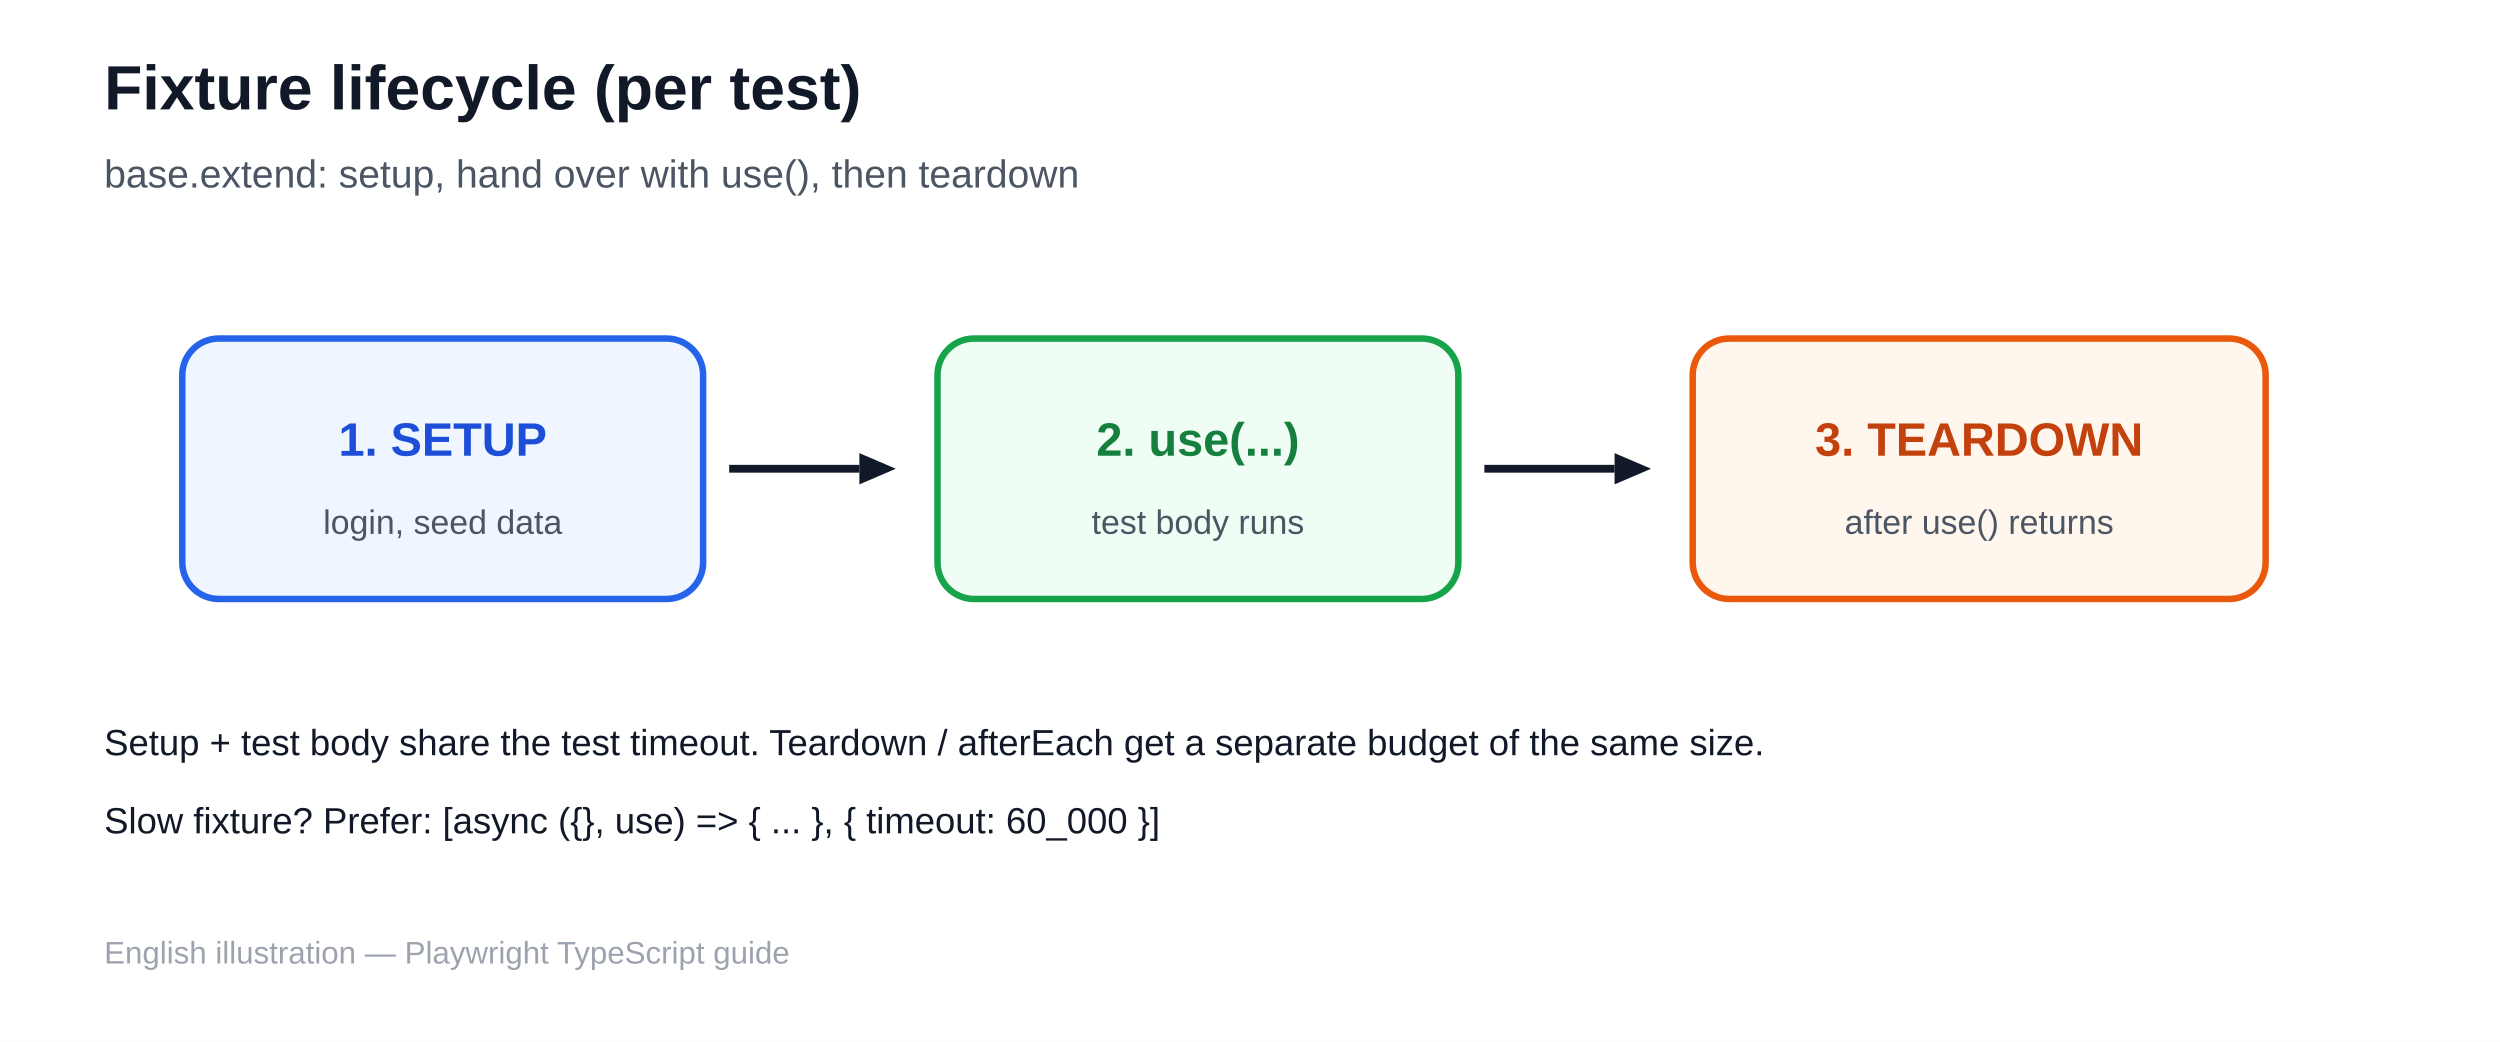
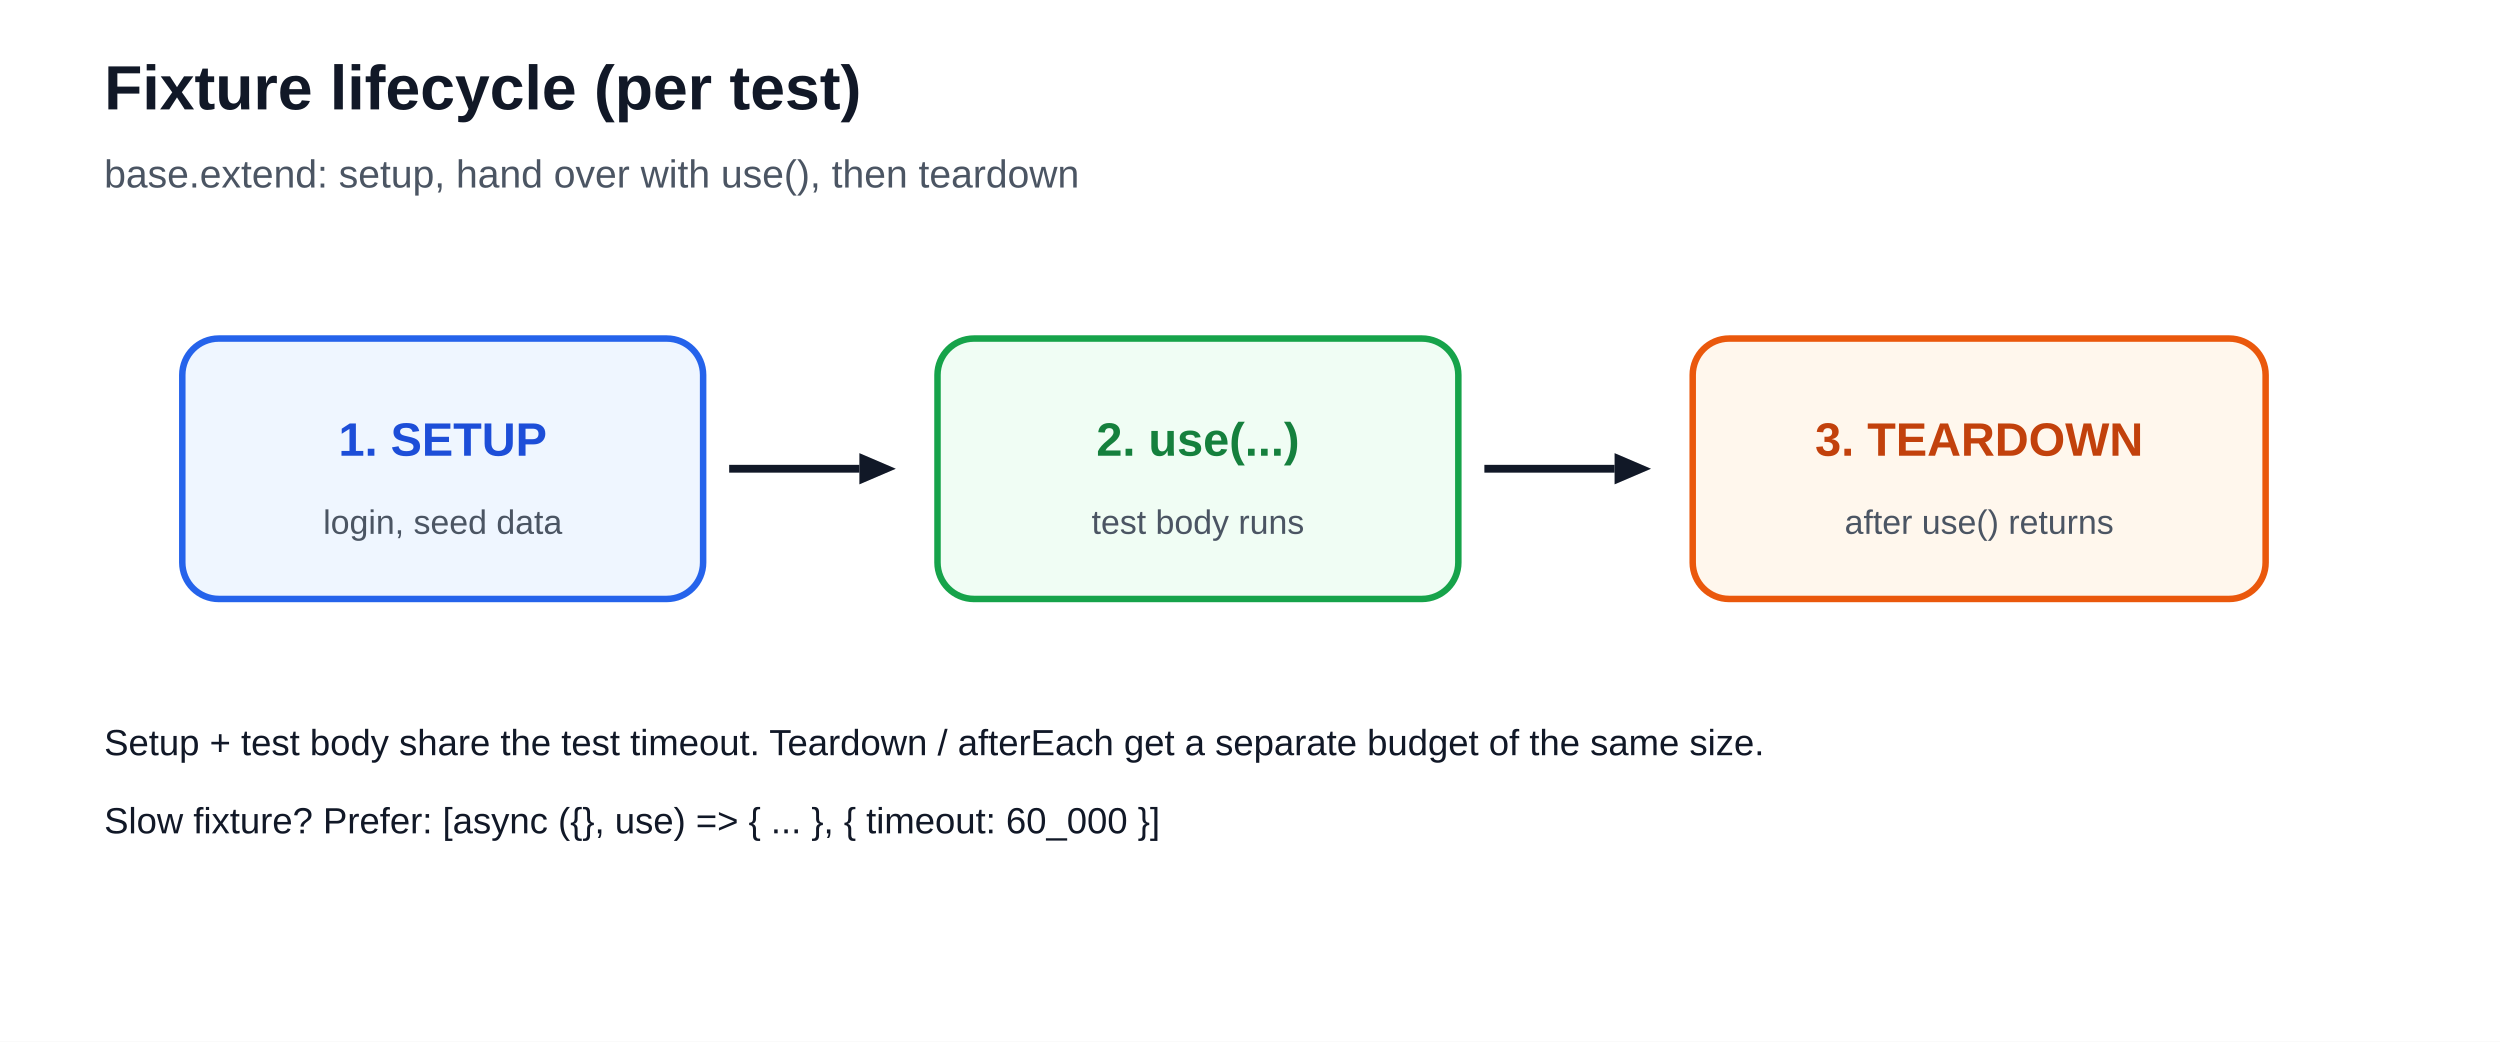
<svg xmlns="http://www.w3.org/2000/svg" width="960" height="400" viewBox="0 0 960 400" role="img" aria-label="Playwright fixture lifecycle setup use teardown">
  <rect width="960" height="400" fill="#ffffff" />
  <text x="40" y="42" fill="#111827" font-family="Segoe UI, Arial, sans-serif" font-size="24" font-weight="700">Fixture lifecycle (per test)</text>
  <text x="40" y="72" fill="#4b5563" font-family="Segoe UI, Arial, sans-serif" font-size="15">base.extend: setup, hand over with use(), then teardown</text>
  <rect x="70" y="130" width="200" height="100" rx="14" fill="#eff6ff" stroke="#2563eb" stroke-width="2.5" />
  <text x="170" y="175" text-anchor="middle" fill="#1d4ed8" font-family="Segoe UI, Arial, sans-serif" font-size="18" font-weight="700">1. SETUP</text>
  <text x="170" y="205" text-anchor="middle" fill="#4b5563" font-family="Segoe UI, Arial, sans-serif" font-size="13">login, seed data</text>
  <path d="M280 180 H330" stroke="#111827" stroke-width="3" />
  <polygon points="330,174 344,180 330,186" fill="#111827" />
  <rect x="360" y="130" width="200" height="100" rx="14" fill="#f0fdf4" stroke="#16a34a" stroke-width="2.5" />
  <text x="460" y="175" text-anchor="middle" fill="#15803d" font-family="Segoe UI, Arial, sans-serif" font-size="18" font-weight="700">2. use(...)</text>
  <text x="460" y="205" text-anchor="middle" fill="#4b5563" font-family="Segoe UI, Arial, sans-serif" font-size="13">test body runs</text>
  <path d="M570 180 H620" stroke="#111827" stroke-width="3" />
  <polygon points="620,174 634,180 620,186" fill="#111827" />
  <rect x="650" y="130" width="220" height="100" rx="14" fill="#fff7ed" stroke="#ea580c" stroke-width="2.5" />
  <text x="760" y="175" text-anchor="middle" fill="#c2410c" font-family="Segoe UI, Arial, sans-serif" font-size="18" font-weight="700">3. TEARDOWN</text>
  <text x="760" y="205" text-anchor="middle" fill="#4b5563" font-family="Segoe UI, Arial, sans-serif" font-size="13">after use() returns</text>
  <text x="40" y="290" fill="#111827" font-family="Segoe UI, Arial, sans-serif" font-size="14">Setup + test body share the test timeout. Teardown / afterEach get a separate budget of the same size.</text>
  <text x="40" y="320" fill="#111827" font-family="Segoe UI, Arial, sans-serif" font-size="14">Slow fixture? Prefer: [async ({}, use) =&gt; { ... }, { timeout: 60_000 }]</text>
-   <text x="40" y="370" fill="#9ca3af" font-family="Segoe UI, Arial, sans-serif" font-size="12">English illustration — Playwright TypeScript guide</text>
</svg>
